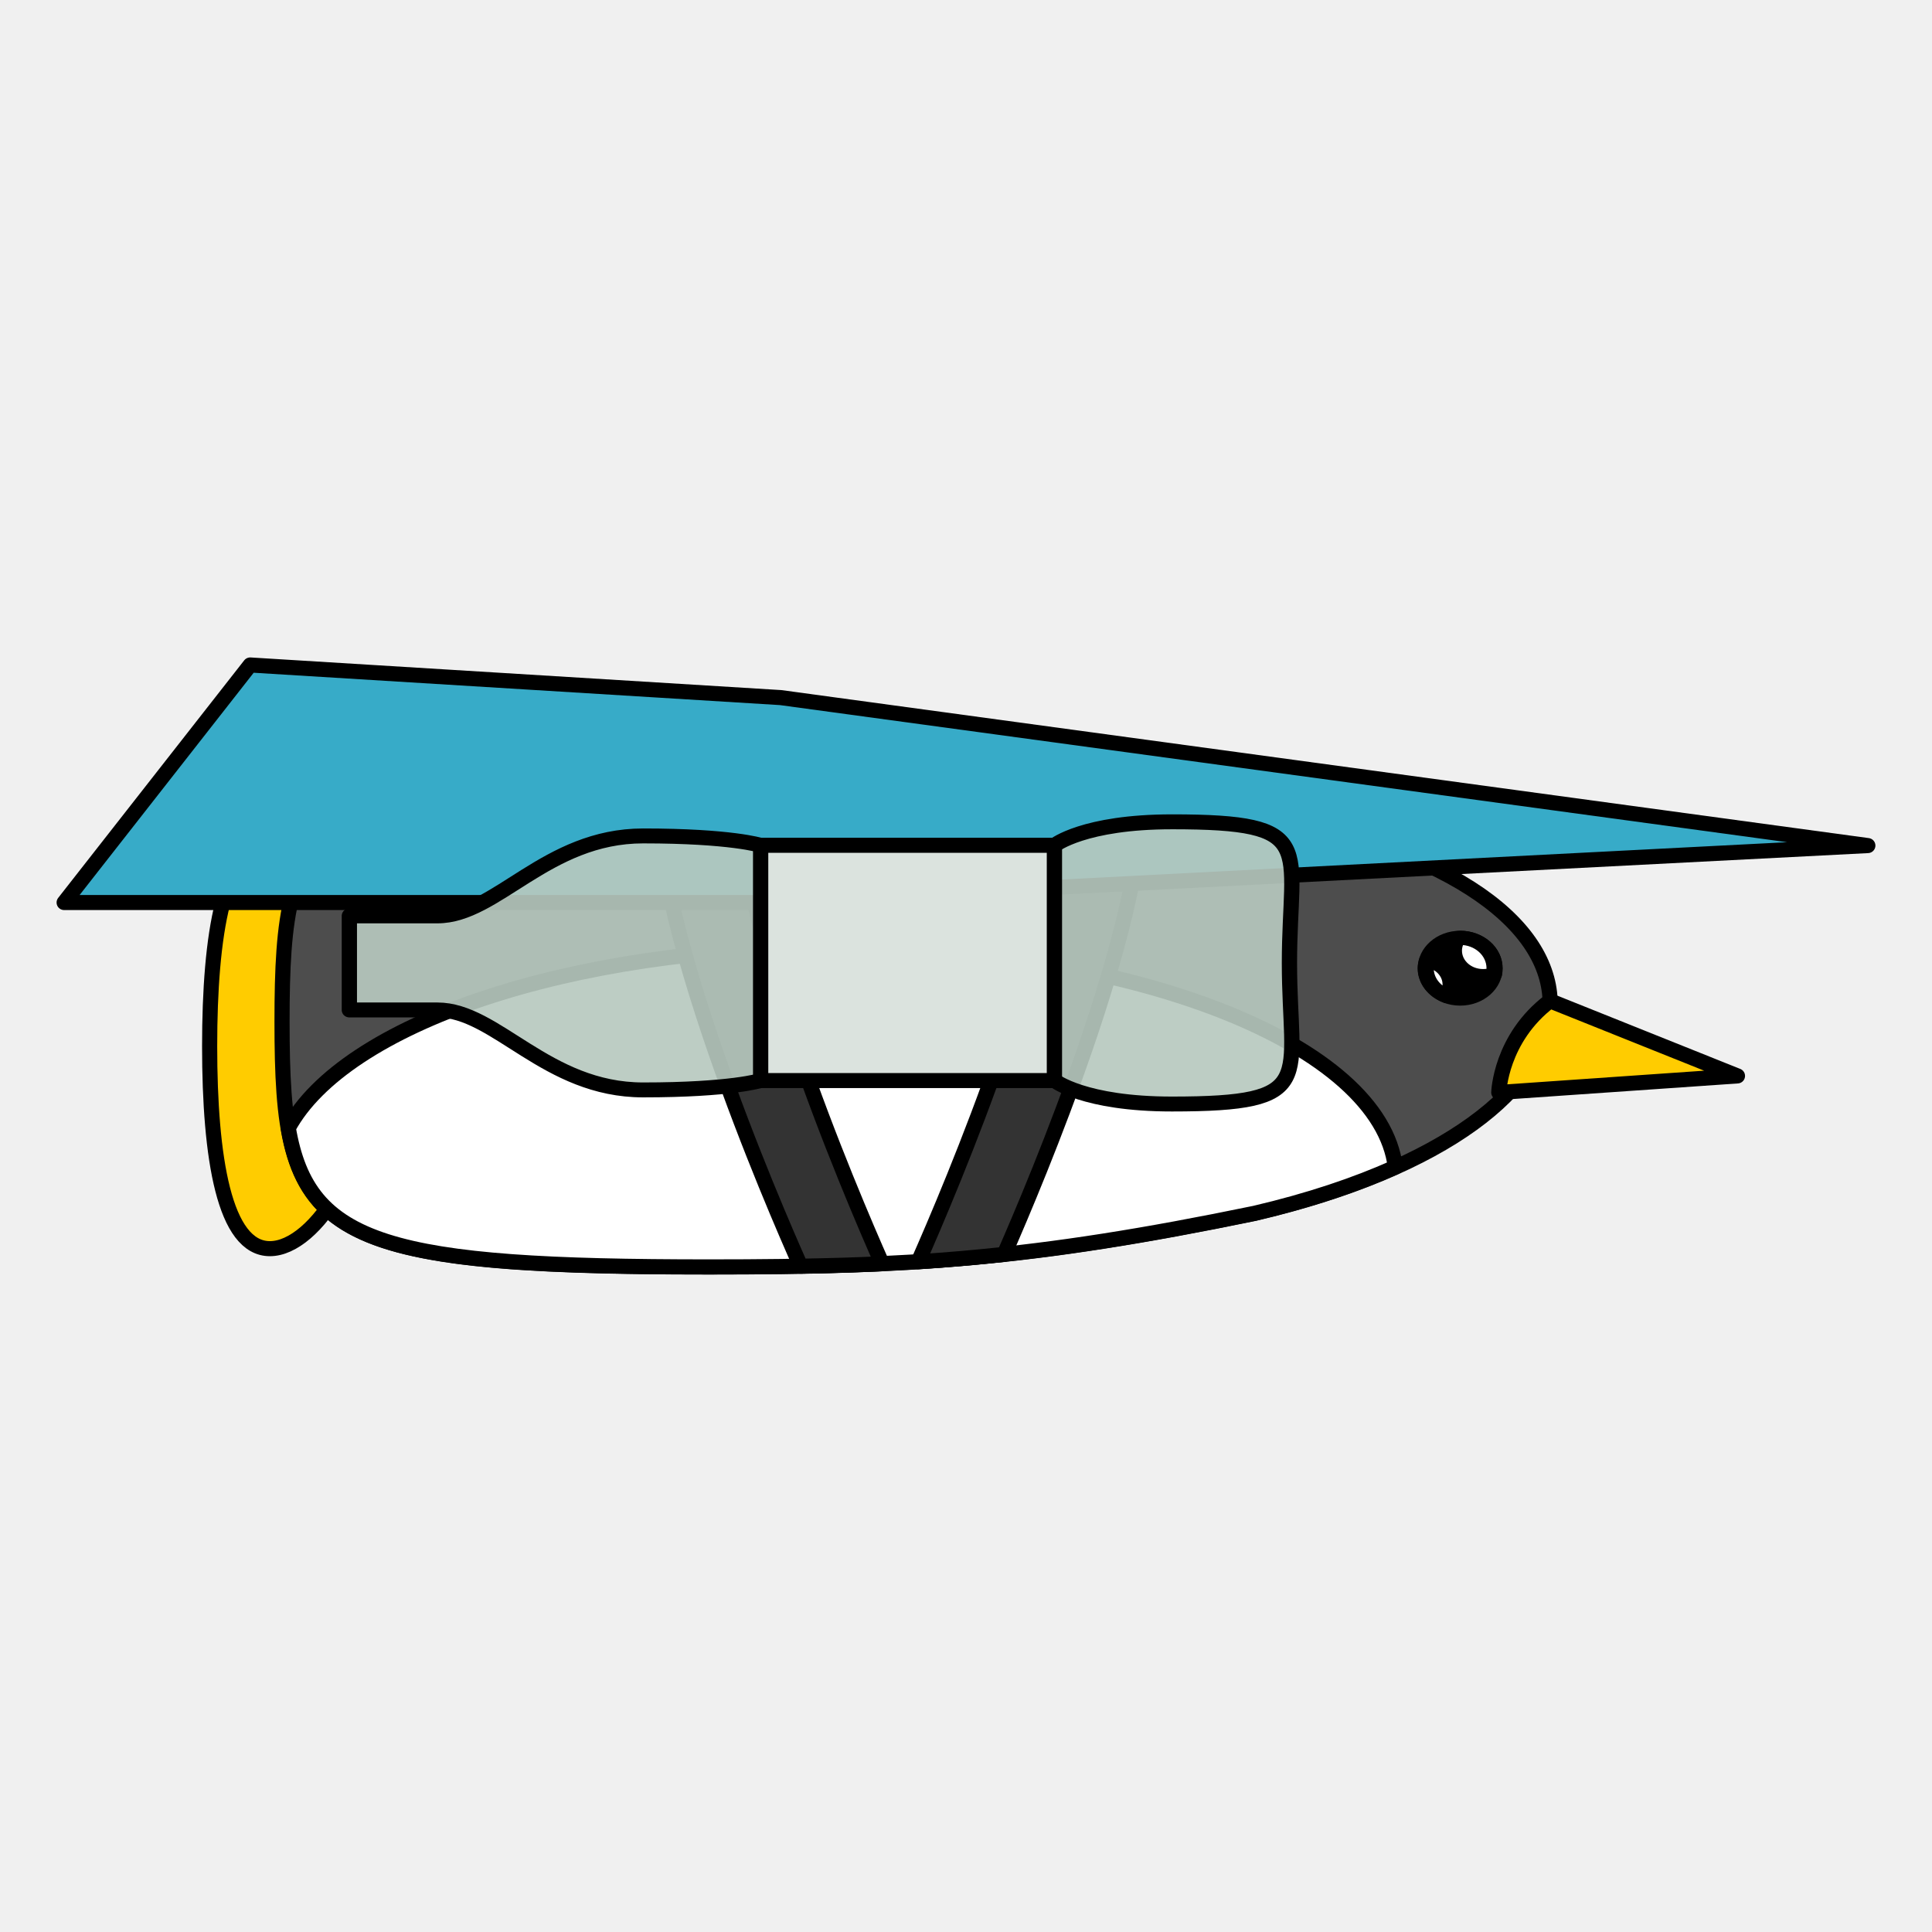
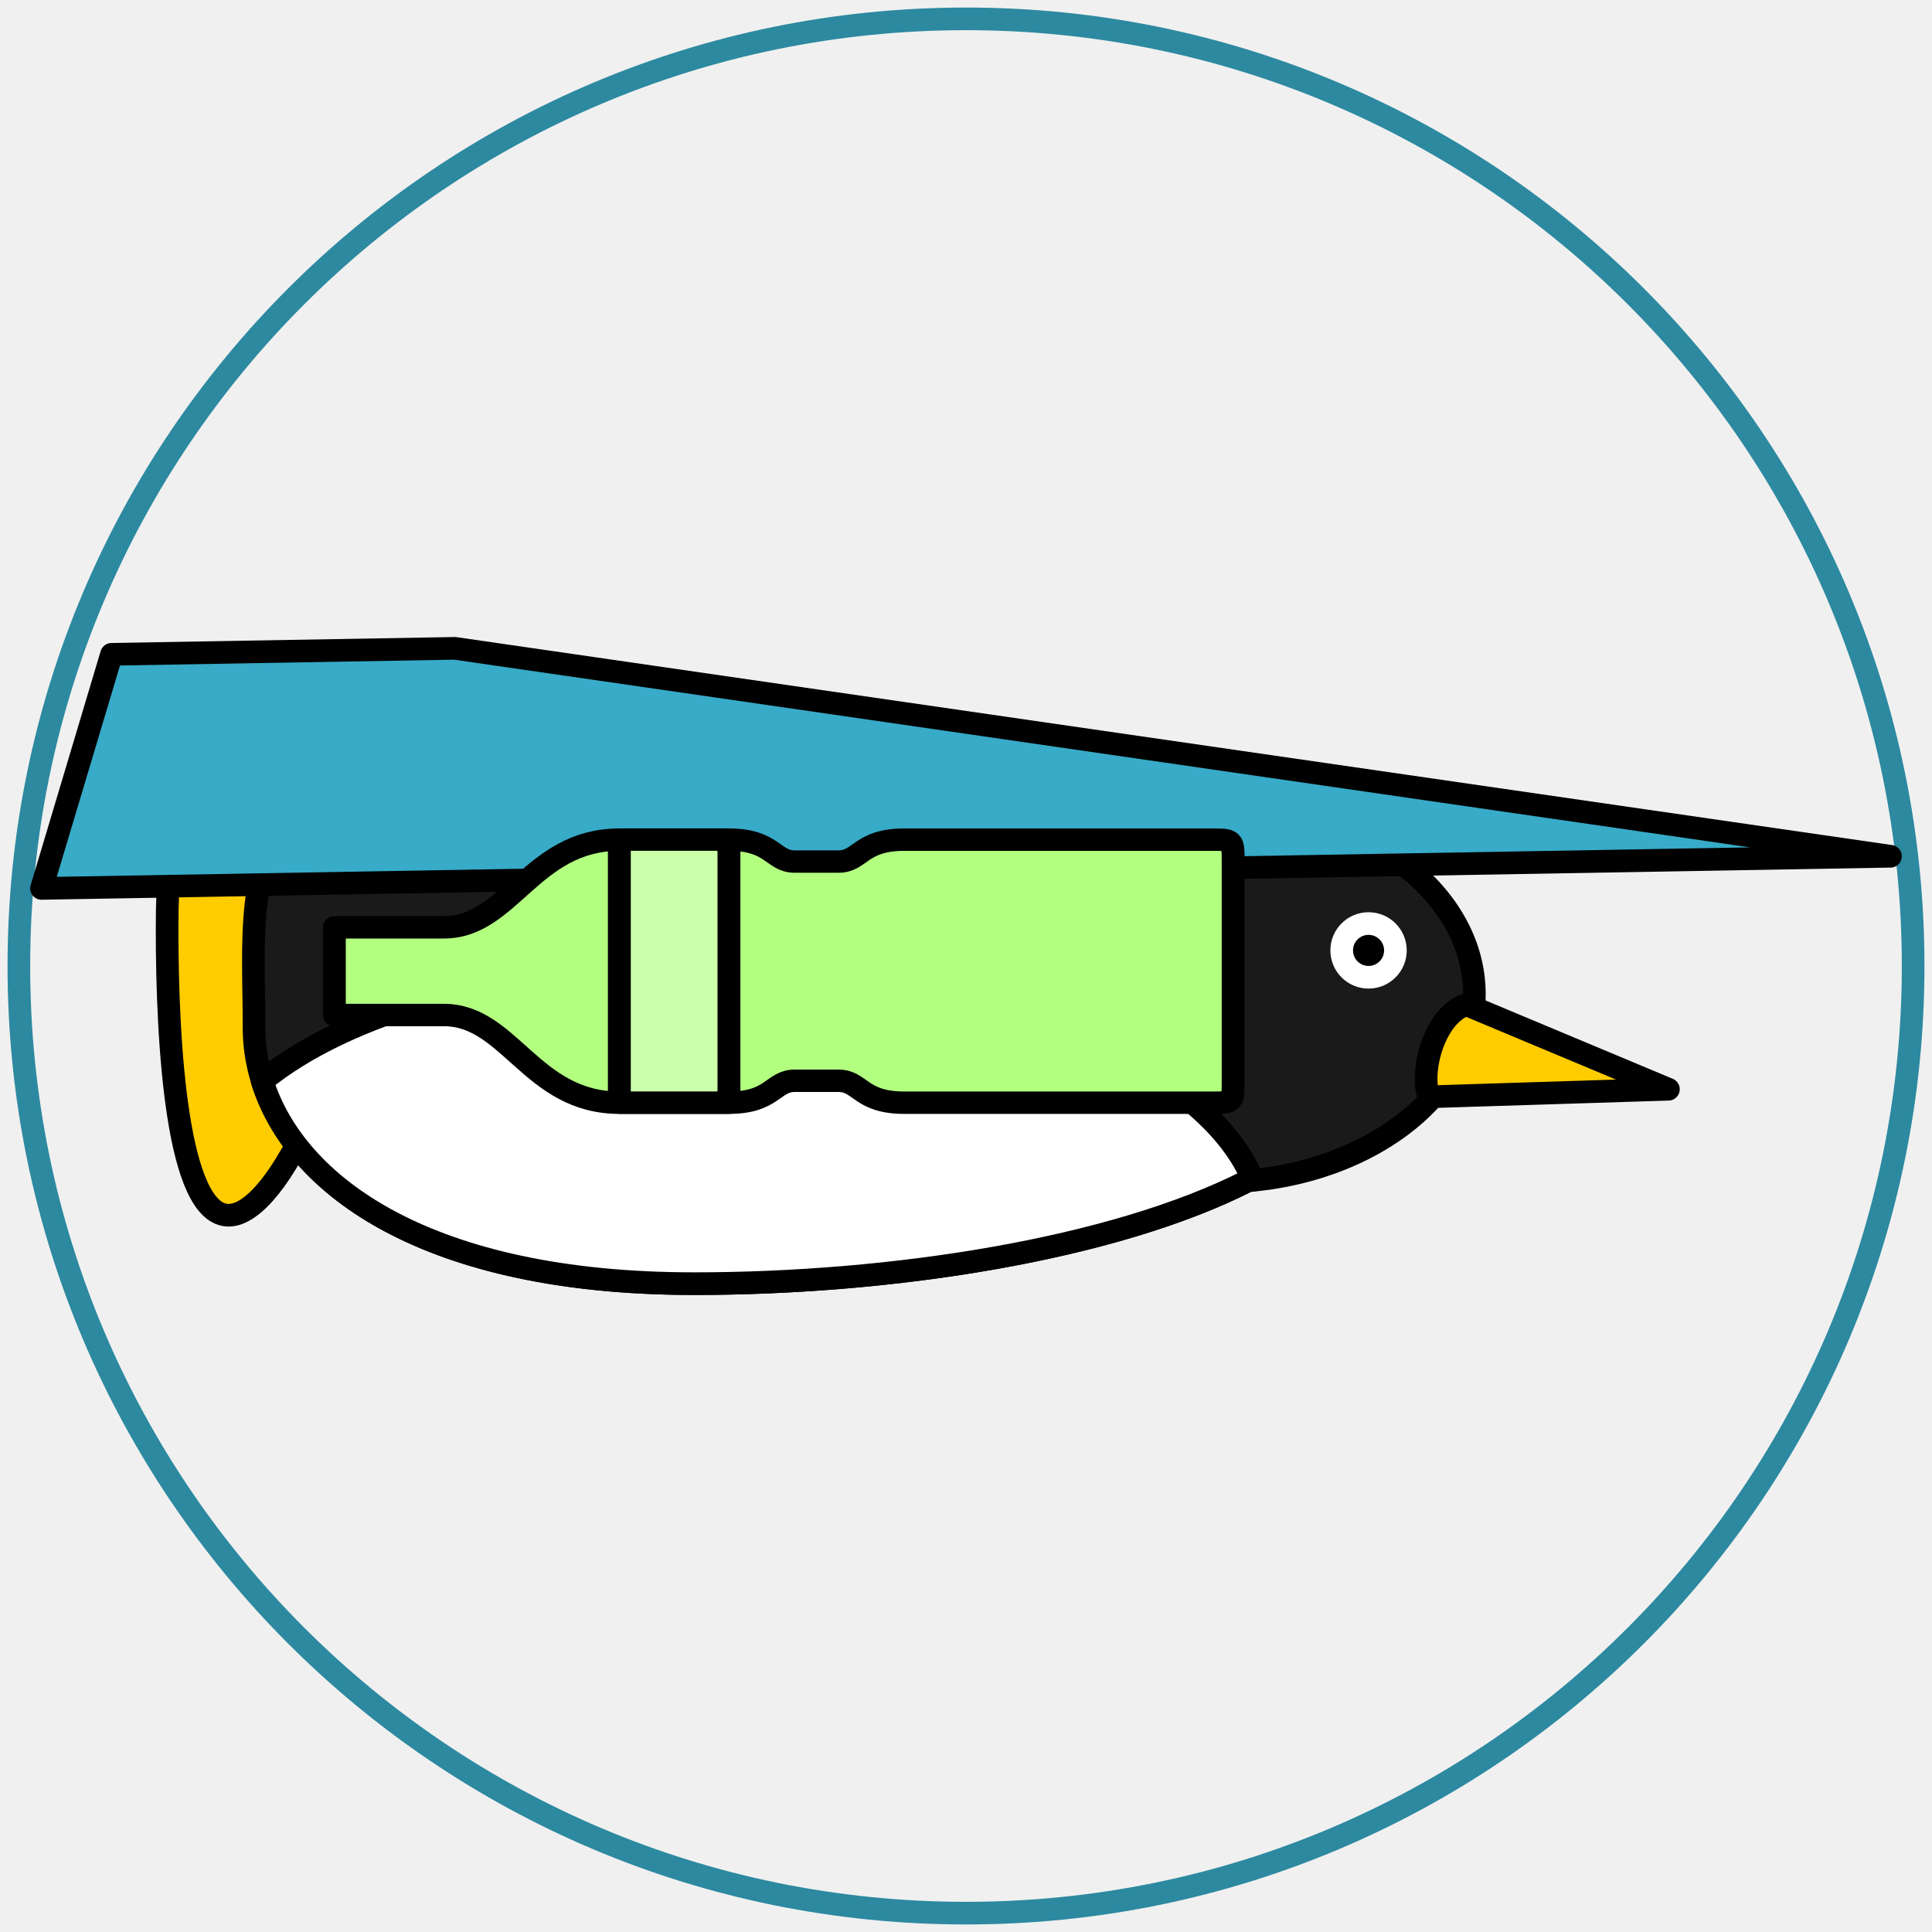
- <svg xmlns="http://www.w3.org/2000/svg" width="128" height="128" id="svg4014" version="1.1">
-   <defs id="defs4016">
-     </defs>
+ <svg xmlns="http://www.w3.org/2000/svg" width="128" height="128" id="svg2" version="1.1">
+   <defs id="defs4" />
  <g id="layer1" transform="translate(0,-924.3622)">
-     <g transform="matrix(0.5261454,0,0,0.5239441,-64.93345,791.437)" id="g3765" style="stroke-width:1.905;stroke-miterlimit:4;stroke-dasharray:none;stroke:#000000;stroke-opacity:1">
-       <path style="fill:#ffcc00;fill-opacity:1;stroke:#000000;stroke-width:1.905;stroke-linecap:round;stroke-linejoin:round;stroke-miterlimit:4;stroke-opacity:1;stroke-dasharray:none" d="m 170.606,386.001 c 0,14.135 -7.465,25.593 -13.207,25.593 -5.742,0 -7.587,-11.458 -7.587,-25.593 0,-14.135 1.845,-25.593 7.587,-25.593 5.742,0 13.207,11.458 13.207,25.593 z" id="path3767" />
-       <path style="fill:#4d4d4d;fill-opacity:1;stroke:#000000;stroke-width:1.905;stroke-linecap:round;stroke-linejoin:round;stroke-miterlimit:4;stroke-opacity:1;stroke-dasharray:none" d="m 281.416,407.136 c -28.211,5.855 -43.611,6.779 -68.727,6.779 -50.231,0 -53.762,-4.319 -53.762,-31.032 0,-26.713 3.531,-31.032 53.762,-31.032 25.115,0 40.515,-0.332 68.727,4.7 51.295,9.415 47.865,39.32 0,50.584 z" id="path3769" />
-       <path style="fill:#ffcc00;stroke:#000000;stroke-width:1.905;stroke-linecap:round;stroke-linejoin:round;stroke-miterlimit:4;stroke-opacity:1;stroke-dasharray:none" d="m 318.595,380.256 c -6.261,4.75 -6.454,11.587 -6.454,11.587 l 30.056,-2.092 -23.602,-9.495 z" id="path3771" />
-       <path id="path3773" transform="matrix(1.905507,0,0,1.905507,-118.7275,-324.1272)" d="m 182.281,366.094 c -17.66,0 -32.435,5.126 -36.156,12 1.313,7.774 6.707,9.219 27.812,9.219 13.18,0 21.257,-0.49 36.062,-3.562 3.582,-0.843 6.663,-1.881 9.281,-3.062 -0.993,-8.139 -17.172,-14.594 -37,-14.594 z" style="fill:#ffffff;fill-opacity:1;stroke:#000000;stroke-width:1;stroke-linecap:round;stroke-linejoin:round;stroke-miterlimit:4;stroke-opacity:1;stroke-dasharray:none" />
-       <path id="path3775" style="fill:#333333;stroke:#000000;stroke-width:1.905;stroke-linecap:round;stroke-linejoin:round;stroke-miterlimit:4;stroke-opacity:1;stroke-dasharray:none" d="m 256.771,353.094 c 0.841,16.799 -13.864,51.382 -17.73,60.156 3.591,-0.229 7.17,-0.542 10.821,-0.938 4.191,-9.583 17.461,-41.256 17.342,-58 -3.652,-0.492 -7.099,-0.903 -10.433,-1.219 z m -44.095,-1.25 c -2.23,0 -4.26,0.013 -6.309,0.031 -1.734,16.873 14.664,54.732 17.871,61.938 3.522,-0.064 6.944,-0.157 10.257,-0.312 -3.694,-8.354 -19.448,-45.167 -17.73,-61.656 -1.364,0.001 -2.666,0 -4.089,0 z" />
-       <path style="fill:#37abc8;stroke:#000000;stroke-width:1.905;stroke-linecap:round;stroke-linejoin:round;stroke-miterlimit:4;stroke-opacity:1;stroke-dasharray:none" d="m 131.491,367.825 87.826,0 139.297,-7.201 -136.897,-18.712 -66.802,-4.125 -23.424,30.037 z" id="path3777" />
-       <g id="g3779" style="stroke-width:1.793;stroke-linecap:round;stroke-linejoin:round;stroke-miterlimit:4;stroke-dasharray:none;stroke:#000000;stroke-opacity:1" transform="matrix(1.127922,0,0,1,-16.82056,0)">
-         <path transform="matrix(-1,0,0,-1,569.9342,754.6504)" d="m 286.429,378.523 c 0,2.12 -1.719,3.839 -3.839,3.839 -2.12,0 -3.839,-1.719 -3.839,-3.839 0,-2.12 1.719,-3.839 3.839,-3.839 2.12,0 3.839,1.719 3.839,3.839 z" id="path3781" style="fill:#000000;fill-opacity:1;stroke:#000000;stroke-width:1.793;stroke-linecap:round;stroke-linejoin:round;stroke-miterlimit:4;stroke-opacity:1;stroke-dasharray:none" />
-         <path id="path3783" d="m 285.867,379.664 c 0.247,-0.447 0.406,-0.922 0.406,-1.469 0,-1.553 -1.141,-2.82 -2.625,-3.062 -0.086,0.318 -0.156,0.655 -0.156,1 0,1.6 0.983,2.955 2.375,3.531 z" style="fill:#ffffff;fill-opacity:1;stroke:#000000;stroke-width:1.793;stroke-linecap:round;stroke-linejoin:round;stroke-miterlimit:4;stroke-opacity:1;stroke-dasharray:none" />
-         <path id="path3785" d="m 289.898,377.133 c 0.425,0 0.846,-0.072 1.219,-0.219 0.051,-0.25 0.062,-0.516 0.062,-0.781 0,-2.12 -1.723,-3.844 -3.844,-3.844 -0.089,0 -0.163,0.025 -0.25,0.031 -0.271,0.47 -0.438,1.014 -0.438,1.594 0,1.778 1.454,3.219 3.25,3.219 z" style="fill:#ffffff;fill-opacity:1;stroke:#000000;stroke-width:1.793;stroke-linecap:round;stroke-linejoin:round;stroke-miterlimit:4;stroke-opacity:1;stroke-dasharray:none" />
-       </g>
-       <g id="g3787" transform="matrix(1.04535,0,0,1.025321,25.18525,-7.35665)" style="stroke-width:1.84;stroke-linecap:round;stroke-linejoin:round;stroke-miterlimit:4;stroke-dasharray:none;stroke:#000000;stroke-opacity:1">
-         <path id="path3789" d="m 235.135,355.963 c -10.616,0 -14.155,2.9 -14.155,2.9 l -35.388,0 c 0,0 -3.539,-1.16 -14.155,-1.16 -11.66,0 -17.694,9.861 -24.772,9.861 l -10.616,0 0,11.601 10.616,0 c 7.078,0 13.112,9.861 24.772,9.861 10.616,0 14.155,-1.16 14.155,-1.16 l 35.388,0 c 0,0 3.539,2.9 14.155,2.9 17.694,0 14.155,-2.9 14.155,-17.402 0,-14.502 3.539,-17.402 -14.155,-17.402 z" style="fill:#b7c8be;fill-opacity:0.913;stroke:#000000;stroke-width:1.84;stroke-linecap:round;stroke-linejoin:round;stroke-miterlimit:4;stroke-opacity:1;stroke-dasharray:none" />
-         <path style="fill:#dbe3de;stroke:#000000;stroke-width:1.84;stroke-linecap:round;stroke-linejoin:round;stroke-miterlimit:4;stroke-opacity:1;stroke-dasharray:none" d="m 220.98,358.863 -35.388,0 0,29.004 35.388,0 0,-29.004 z" id="path3791" />
+     <path style="fill:none;stroke:#2c89a0;stroke-width:1.086;stroke-linecap:round;stroke-linejoin:round;stroke-miterlimit:4;stroke-opacity:1;stroke-dasharray:none;opacity:1" id="path2995" d="m 111.263,66.471 c 0,25.09 -20.34,45.43 -45.43,45.43 -25.09,0 -45.43,-20.34 -45.43,-45.43 0,-25.09 20.34,-45.43 45.43,-45.43 25.09,0 45.43,20.34 45.43,45.43 z" transform="matrix(1.381257,0,0,1.381257,-26.93245,896.549)" />
+     <g id="g3818" transform="matrix(0.2604182,0,0,0.2604182,-11.47521,872.1674)" style="stroke-width:5.76;stroke-miterlimit:4;stroke-dasharray:none">
+       <path id="path3791" d="m 134.162,437.063 c 0,28.916 -18.797,72.527 -31.937,72.527 -13.14,0 -15.647,-43.611 -15.647,-72.527 0,-28.916 3.364,-32.187 16.504,-32.187 13.14,0 31.079,3.271 31.079,32.187 z" style="fill:#ffcc00;fill-opacity:1;stroke:#000000;stroke-width:5.76;stroke-linecap:round;stroke-linejoin:round;stroke-miterlimit:4;stroke-opacity:1;stroke-dasharray:none" />
+       <path id="path2985" d="m 393.917,461.784 c 0,43.772 -94.487,65.216 -173.25,65.216 -78.764,0 -111.978,-33.57 -111.978,-65.216 0,-43.772 -9.209,-79.257 111.978,-79.257 78.764,0 173.25,35.485 173.25,79.257 z" style="fill:#1a1a1a;fill-opacity:1;stroke:#000000;stroke-width:5.76;stroke-linecap:round;stroke-linejoin:round;stroke-miterlimit:4;stroke-opacity:1;stroke-dasharray:none" />
+       <path id="path2987" d="m 419.158,453.38 c 0,26.369 -29.096,47.745 -64.989,47.745 -35.892,0 -64.989,-21.376 -64.989,-47.745 0,-26.369 29.096,-47.745 64.989,-47.745 35.892,0 64.989,21.376 64.989,47.745 z" style="fill:#1a1a1a;fill-opacity:1;stroke:#000000;stroke-width:5.76;stroke-linecap:round;stroke-linejoin:round;stroke-miterlimit:4;stroke-opacity:1;stroke-dasharray:none" />
+       <path transform="matrix(1.070711,0,0,1.070711,-31.46067,-34.6632)" d="m 402.097,445.387 c 0,3.525 -2.858,6.383 -6.383,6.383 -3.525,0 -6.382,-2.858 -6.382,-6.383 0,-3.525 2.858,-6.382 6.382,-6.382 3.525,0 6.383,2.858 6.383,6.382 z" id="path2992" style="fill:#000000;fill-opacity:1;stroke:#ffffff;stroke-width:5.38;stroke-linecap:round;stroke-linejoin:round;stroke-miterlimit:4;stroke-opacity:1;stroke-dasharray:none" />
+       <path id="path3764" d="m 218.594,445.906 c -46.141,0.466 -86.363,11.912 -107.812,29.562 8.402,26.936 42.448,51.531 109.875,51.531 50.05,0 106.468,-8.643 140.938,-26.188 0.422,-0.035 0.831,-0.084 1.25,-0.125 -11.269,-27.631 -60.944,-50.5 -123.562,-54.281 -6.997,-0.423 -13.905,-0.569 -20.688,-0.5 z" style="fill:#ffffff;fill-opacity:1;stroke:#000000;stroke-width:5.76;stroke-linecap:round;stroke-linejoin:round;stroke-miterlimit:4;stroke-opacity:1;stroke-dasharray:none" />
+       <path id="path2989" d="m 417.051,455.997 c -8.035,2.822 -11.81,16.818 -9.49,23.468 l 60.963,-1.924 z" style="fill:#ffcc00;stroke:#000000;stroke-width:5.76;stroke-linecap:round;stroke-linejoin:round;stroke-miterlimit:4;stroke-opacity:1;stroke-dasharray:none" />
+       <path id="path3794" d="M 54.624,426.446 525.023,418.268 159.794,365.37 72.434,366.889 z" style="fill:#37abc8;stroke:#000000;stroke-width:5.76;stroke-linecap:round;stroke-linejoin:round;stroke-miterlimit:4;stroke-opacity:1;stroke-dasharray:none" />
+       <g style="stroke:#000000;stroke-width:2.682;stroke-linecap:round;stroke-linejoin:round;stroke-miterlimit:4;stroke-opacity:1;stroke-dasharray:none" transform="matrix(2.170784,0,0,2.124014,-168.7502,-337.4059)" id="g3787">
+         <g style="stroke:#000000;stroke-width:2.405;stroke-linecap:round;stroke-linejoin:round;stroke-miterlimit:4;stroke-opacity:1;stroke-dasharray:none" transform="matrix(1.115425,0,0,1.115425,-16.97983,-46.67352)" id="g3002">
+           <path id="path3890" d="m 168.187,359.019 c -9.213,0 -11.517,9.416 -18.427,9.416 l -11.517,0 0,9.416 11.517,0 c 6.91,0 9.213,9.416 18.427,9.416 l 11.517,0 c 4.607,0 4.607,-2.354 6.91,-2.354 l 4.607,0 c 2.303,0 2.303,2.354 6.91,2.354 l 32.246,0 c 2.303,0 2.303,0 2.303,-2.354 l 0,-23.54 c 0,-2.354 0,-2.354 -2.303,-2.354 l -32.246,0 c -4.607,0 -4.607,2.354 -6.91,2.354 l -4.607,0 c -2.303,0 -2.303,-2.354 -6.91,-2.354 l -11.517,0 z" style="fill:#b3ff80;fill-opacity:1;stroke:#000000;stroke-width:2.405;stroke-linecap:round;stroke-linejoin:round;stroke-miterlimit:4;stroke-opacity:1;stroke-dasharray:none" />
+           <rect y="359.013" x="168.187" height="28.248" width="11.517" id="rect3892" style="fill:#ccffaa;fill-opacity:1;stroke:#000000;stroke-width:2.405;stroke-linecap:round;stroke-linejoin:round;stroke-miterlimit:4;stroke-opacity:1;stroke-dasharray:none" />
+         </g>
      </g>
    </g>
  </g>
</svg>
